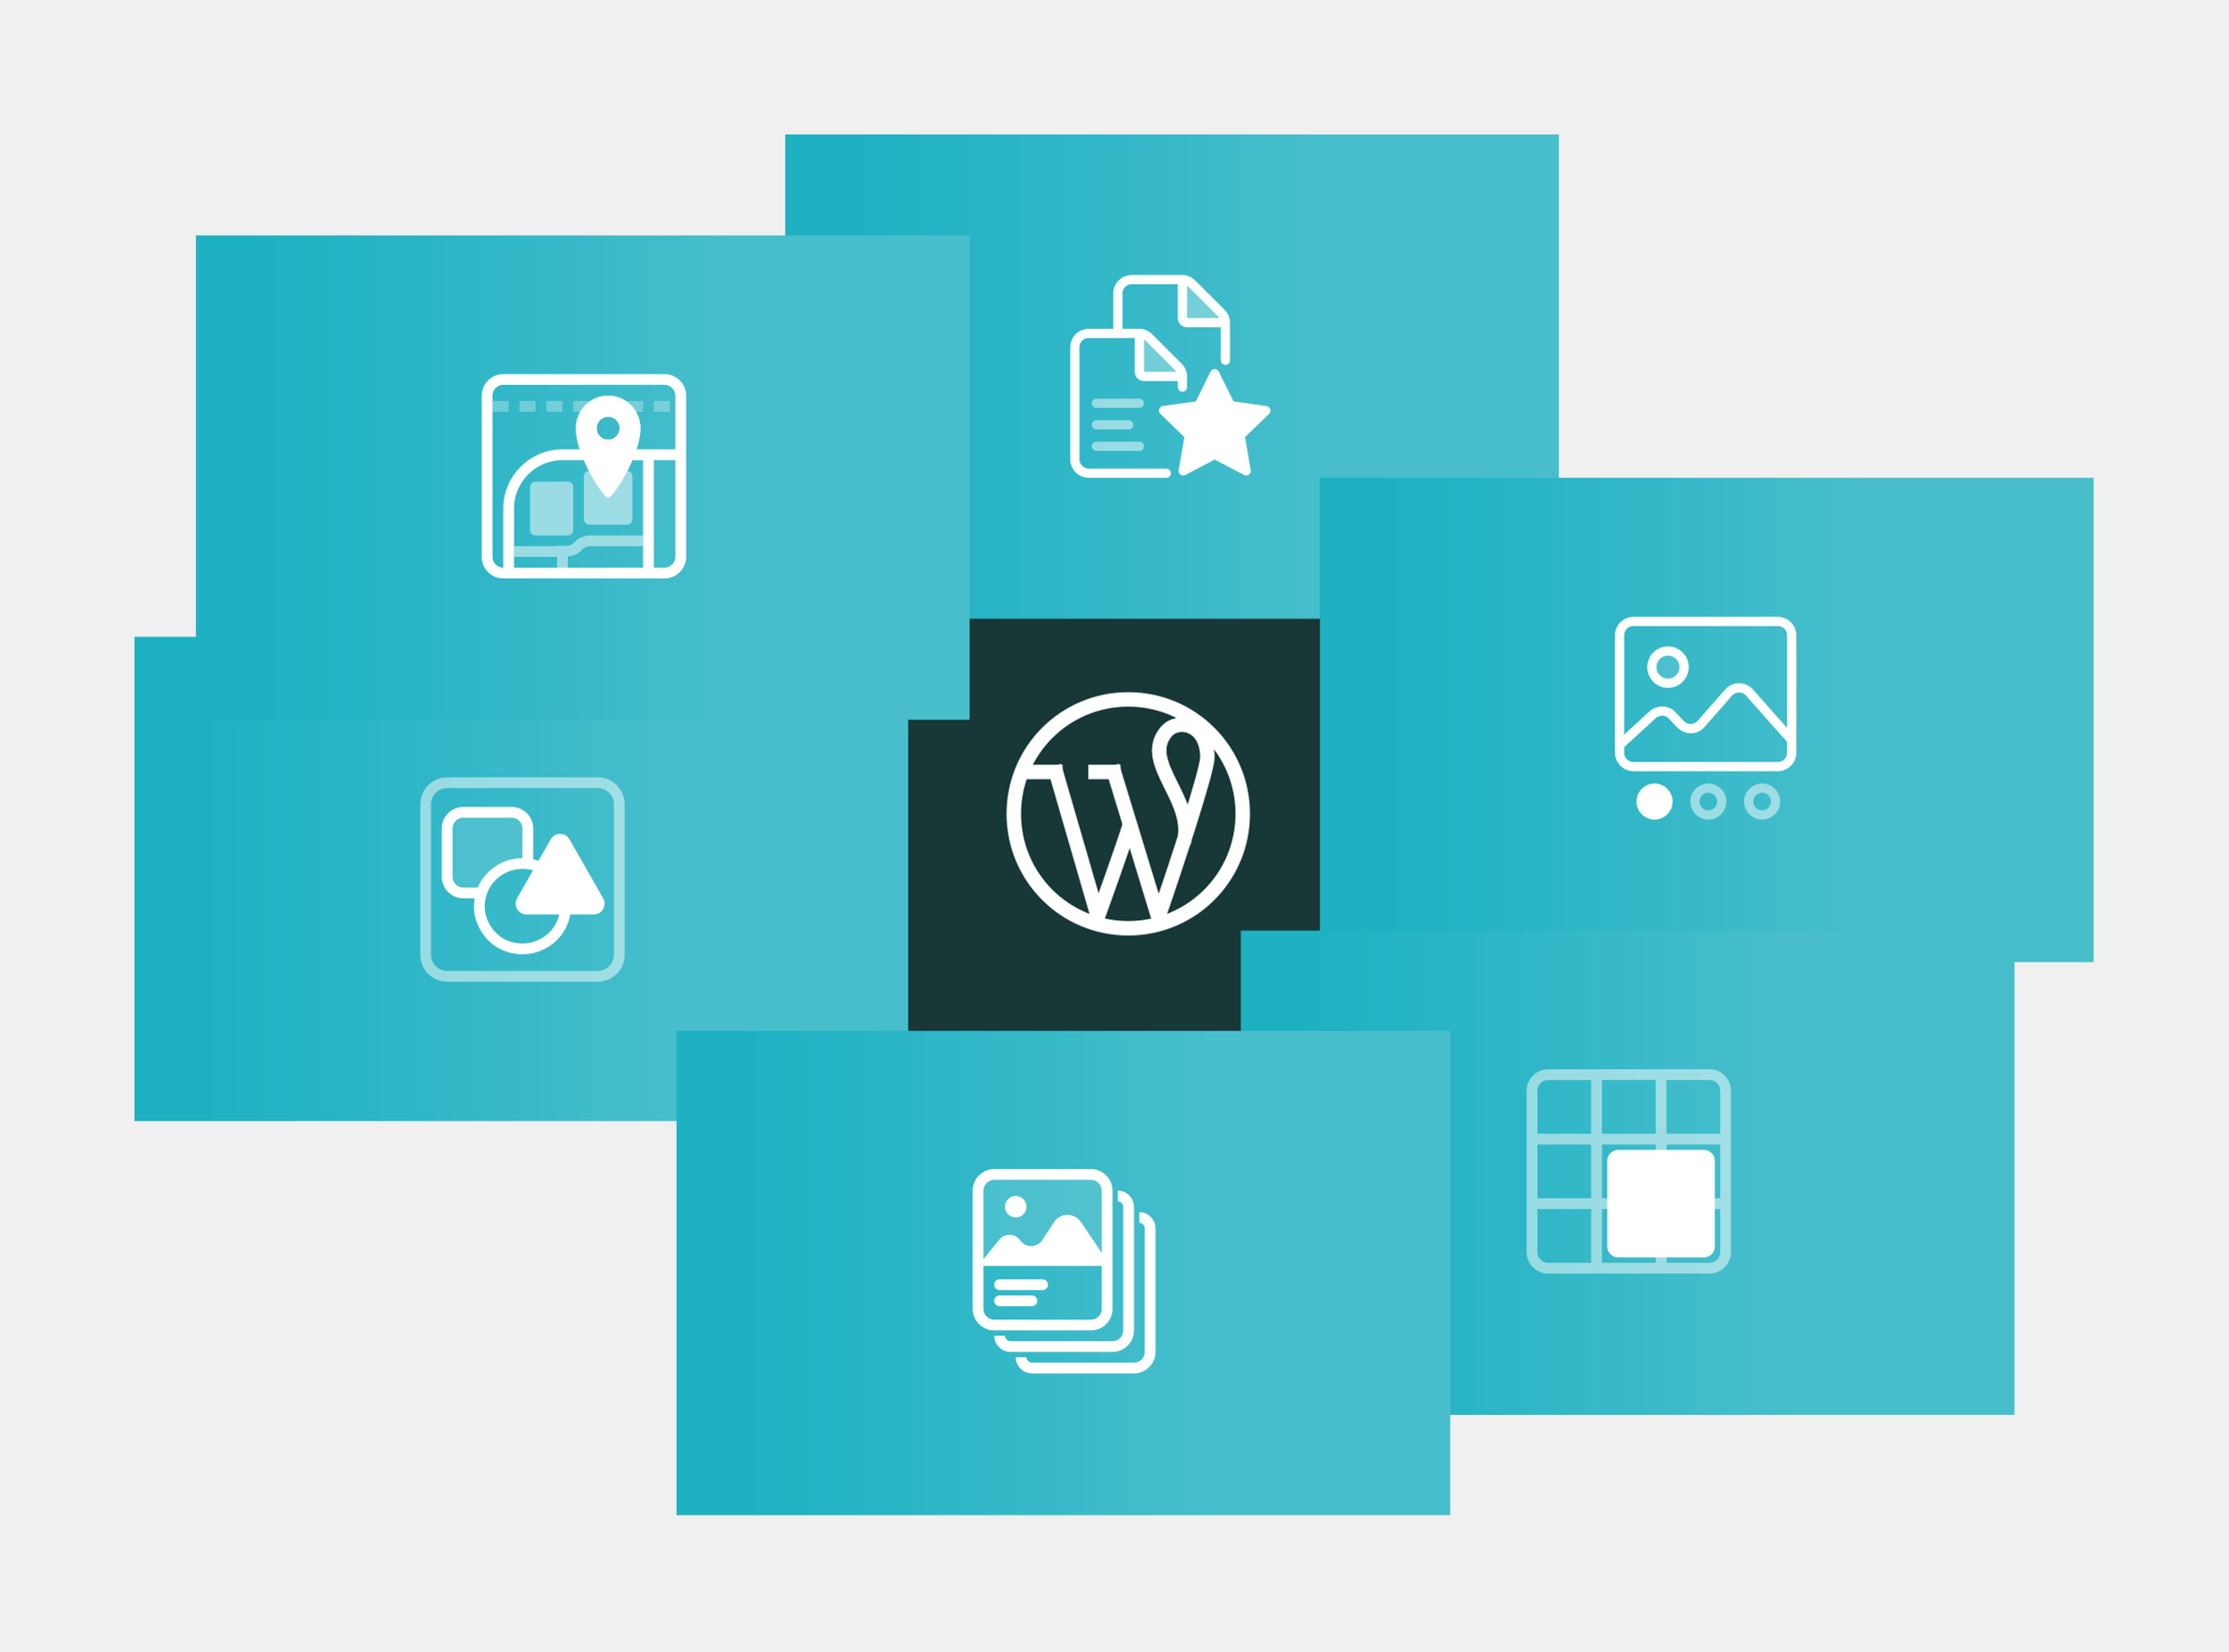
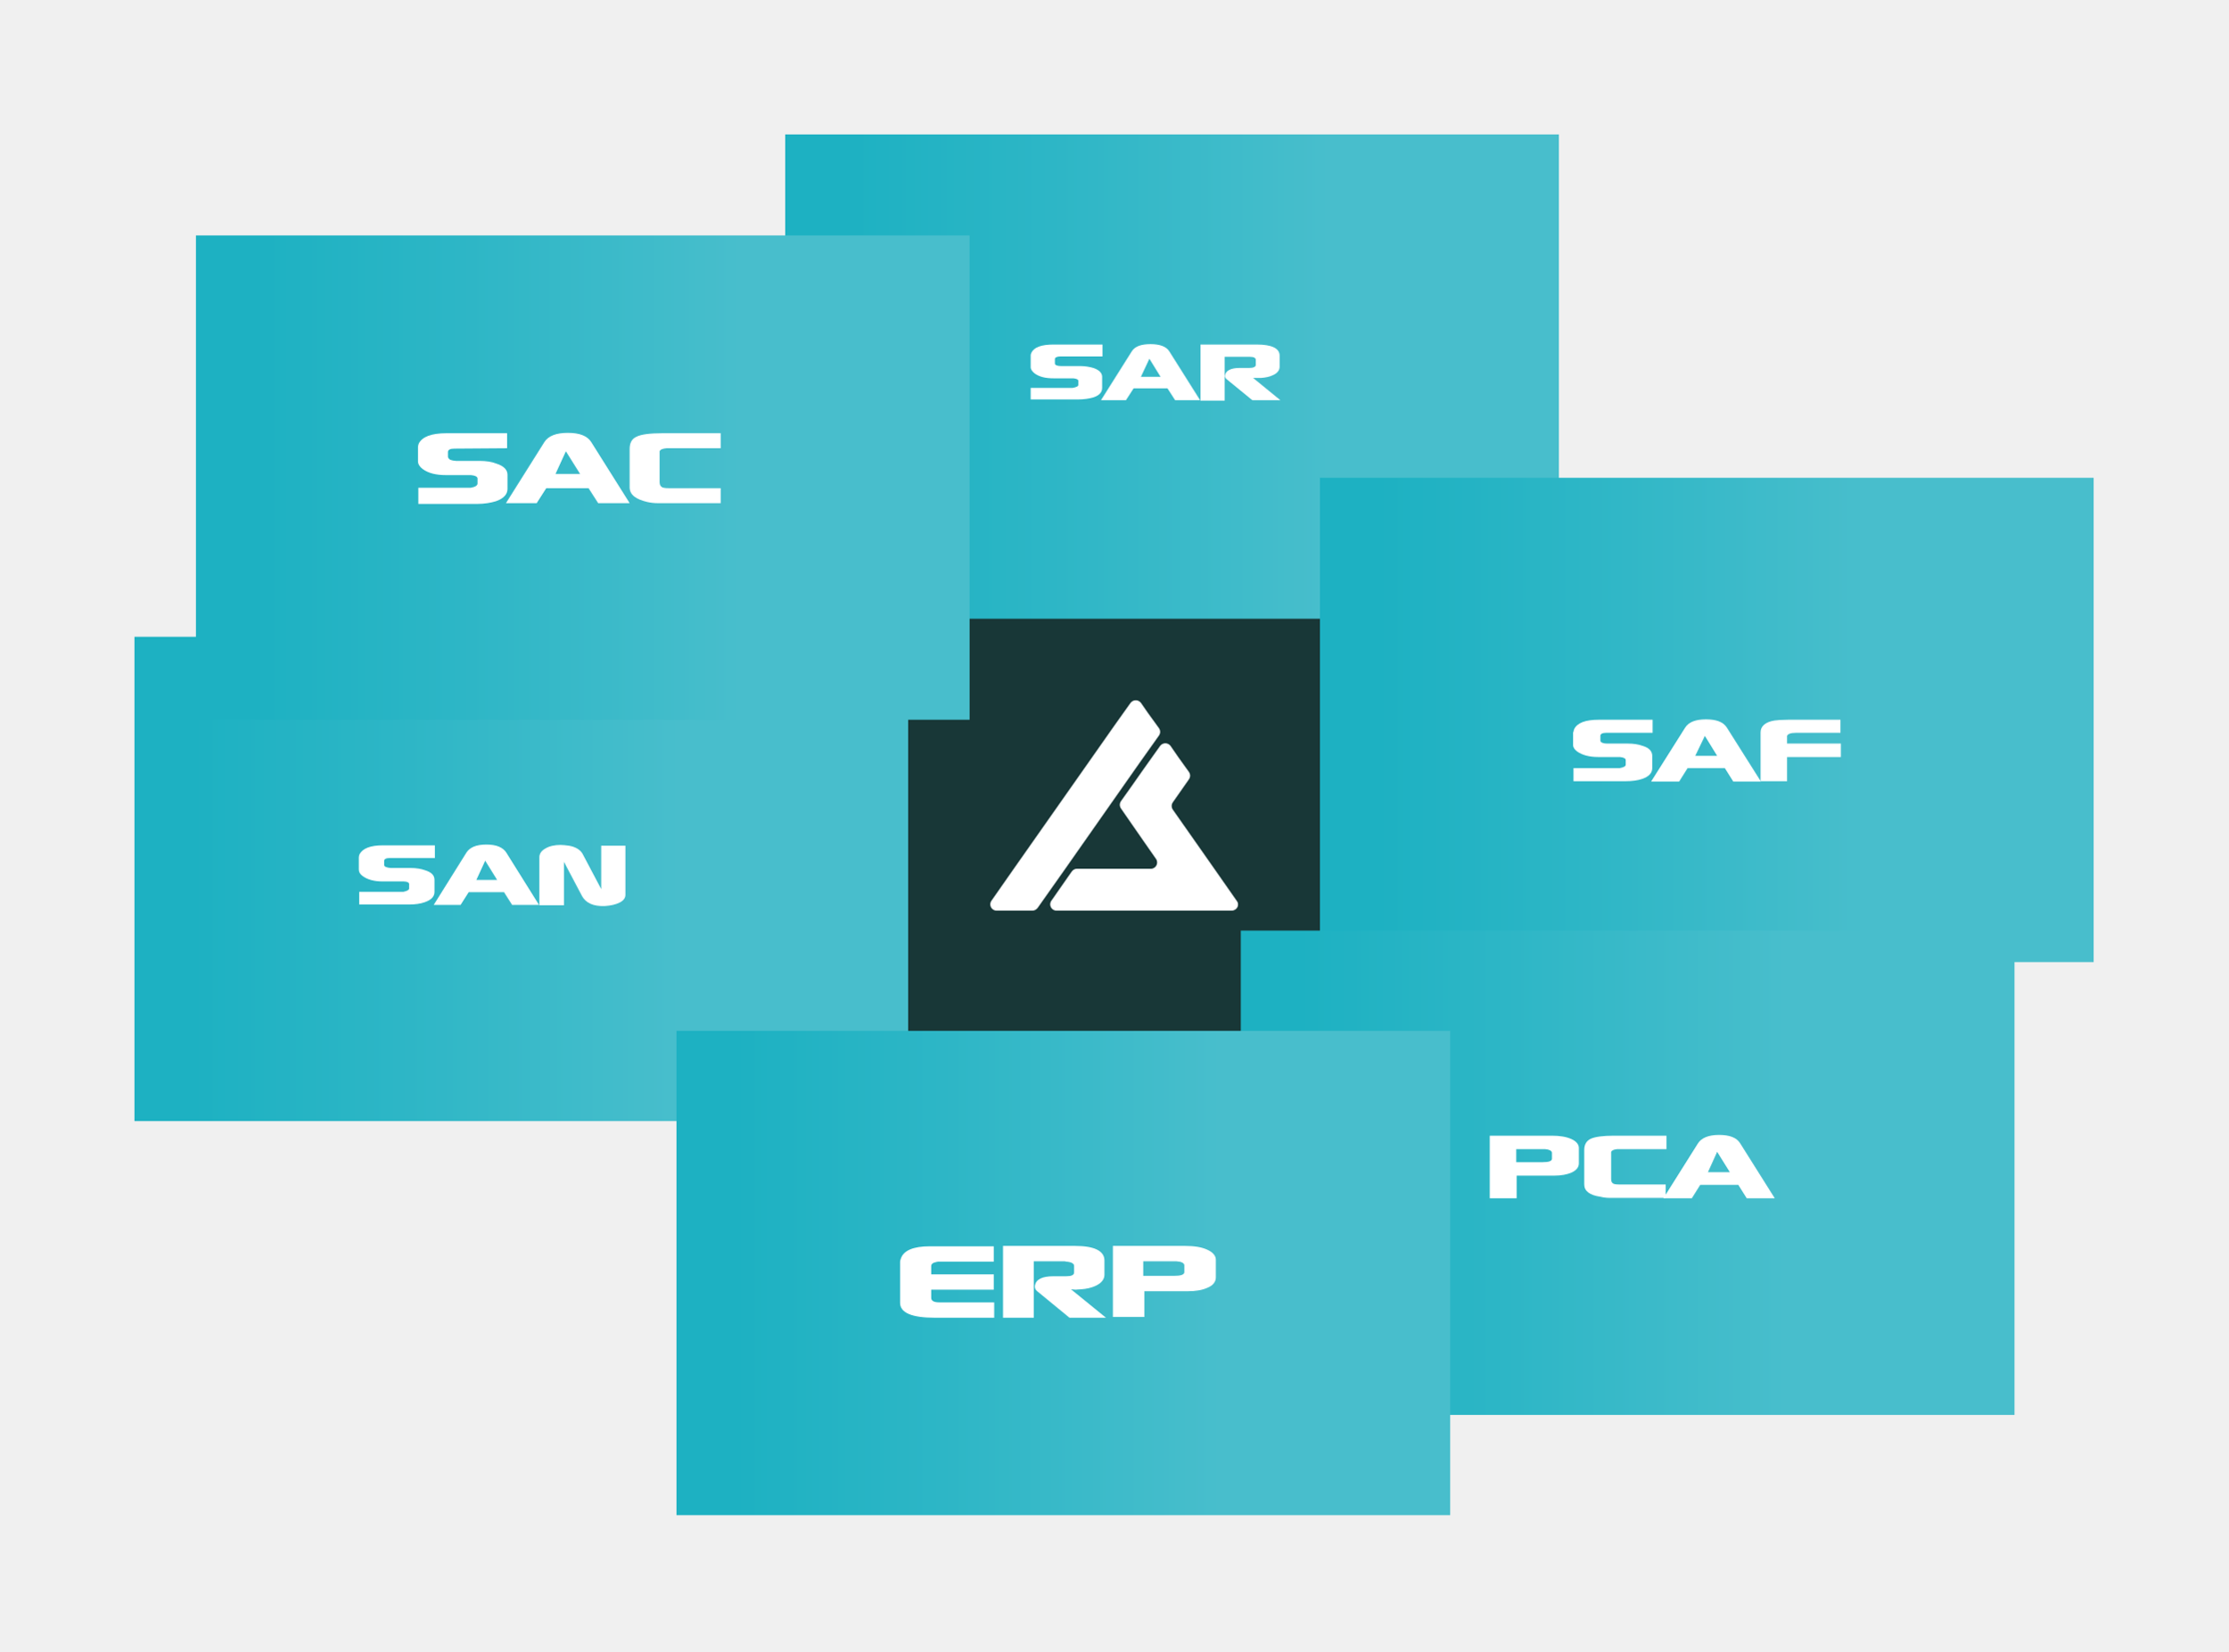
<svg xmlns="http://www.w3.org/2000/svg" xmlns:xlink="http://www.w3.org/1999/xlink" version="1.1" id="Capa_1" x="0px" y="0px" viewBox="0 0 580 430" style="enable-background:new 0 0 580 430;" xml:space="preserve">
  <style type="text/css">
- 	.st0{clip-path:url(#SVGID_00000071551361685707553070000003953924467496389508_);}
+ 	.st0{clip-path:url(#SVGID_00000053508317372894893590000008949349651818115214_);}
	.st1{fill:#183737;}
- 	.st2{fill:none;stroke:#FFFFFF;stroke-width:3.764;stroke-linecap:square;stroke-miterlimit:10;}
- 	.st3{fill:none;stroke:#FFFFFF;stroke-width:3.764;stroke-miterlimit:10;}
- 	.st4{fill:url(#SVGID_00000106831315220001623790000017320240231362632346_);}
- 	.st5{fill:#FFFFFF;fill-opacity:0.3;}
- 	.st6{fill:none;stroke:#FFFFFF;stroke-width:2.4;stroke-linecap:round;stroke-linejoin:round;}
- 	.st7{fill:none;stroke:#FFFFFF;stroke-width:2.4;stroke-linecap:round;stroke-opacity:0.5;}
- 	.st8{fill-rule:evenodd;clip-rule:evenodd;fill:#FFFFFF;stroke:#FFFFFF;stroke-width:2.4;stroke-linejoin:round;}
- 	.st9{fill:url(#SVGID_00000173160658222946853020000007225175756612990103_);}
- 	.st10{fill:none;stroke:#FFFFFF;stroke-width:2.4;}
- 	.st11{fill:#FFFFFF;fill-opacity:0.12;stroke:#FFFFFF;stroke-width:2.4;}
- 	.st12{fill:#FFFFFF;stroke:#FFFFFF;stroke-width:2.4;}
- 	.st13{fill:none;stroke:#FFFFFF;stroke-width:2.4;stroke-opacity:0.5;}
- 	.st14{fill:url(#SVGID_00000006693630799051668160000008644447604652719493_);}
- 	.st15{fill:none;stroke:#FFFFFF;stroke-width:2.8;stroke-opacity:0.5;}
- 	.st16{fill:#FFFFFF;fill-opacity:0.12;}
- 	.st17{fill:none;stroke:#FFFFFF;stroke-width:2.8;stroke-linecap:round;stroke-linejoin:round;}
- 	.st18{fill:#FFFFFF;stroke:#FFFFFF;stroke-width:2.8;stroke-linejoin:round;}
- 	.st19{fill:none;stroke:#FFFFFF;stroke-width:2.8;}
- 	.st20{fill:url(#SVGID_00000096034751360291992630000003692714681872688535_);}
- 	.st21{fill:#FFFFFF;}
- 	.st22{fill:url(#SVGID_00000047775948549263898840000017795809057804312479_);}
- 	.st23{fill:none;stroke:#FFFFFF;stroke-width:2.8;stroke-linecap:round;}
- 	.st24{fill:url(#SVGID_00000037653063590539087710000011084855310112355228_);}
- 	.st25{fill:none;stroke:#FFFFFF;stroke-width:2.8;stroke-opacity:0.3;}
- 	.st26{fill:#FFFFFF;fill-opacity:0.5;}
- 	.st27{fill:none;stroke:#FFFFFF;stroke-width:2.8;stroke-linecap:square;stroke-opacity:0.5;}
- 	.st28{fill-rule:evenodd;clip-rule:evenodd;fill:#FFFFFF;}
- 	.st29{fill-rule:evenodd;clip-rule:evenodd;fill:#FFFFFF;filter:url(#Adobe_OpacityMaskFilter);}
- 	.st30{mask:url(#path-56-inside-1_2305_5332_00000173840457858411831430000010534971068323518908_);fill:#FFFFFF;}
- 	.st31{fill:url(#_x33__00000021092984025052467100000017390645568263136163_);}
- 	.st32{fill:url(#SVGID_00000131355904613113752470000016866301451644864666_);}
+ 	.st2{fill:#FFFFFF;}
+ 	.st3{fill:url(#SVGID_00000150097504737671440940000013305405022427976619_);}
+ 	.st4{fill:url(#SVGID_00000161600388765075962370000013085182884145071257_);}
+ 	.st5{fill:url(#SVGID_00000004547912020758103170000007592329403118276524_);}
+ 	.st6{fill:url(#SVGID_00000039827351452500599160000000746655456147351209_);}
+ 	.st7{fill:url(#SVGID_00000018230783235437889740000015112363131446165686_);}
+ 	.st8{fill:url(#SVGID_00000084511735300544153400000009860011483557804929_);}
</style>
  <g>
-     <defs>
-       <rect id="SVGID_1_" width="580" height="429.5" />
-     </defs>
-     <clipPath id="SVGID_00000045589014194765952450000006127285048766835610_">
-       <use xlink:href="#SVGID_1_" style="overflow:visible;" />
-     </clipPath>
-     <g style="clip-path:url(#SVGID_00000045589014194765952450000006127285048766835610_);">
-       <rect x="231.7" y="148.9" class="st1" width="126.1" height="126.1" />
-       <path class="st2" d="M293.7,241.7c16.5,0,29.8-13.3,29.8-29.8c0-16.5-13.3-29.8-29.8-29.8c-16.5,0-29.8,13.3-29.8,29.8    C263.9,228.4,277.2,241.7,293.7,241.7z" />
-       <path class="st3" d="M301.7,238.3c4.3-12.4,12.6-37.6,12.6-41.1c0-8.9-7.8-10.3-10.8-6.6c-6.6,8.1,7.9,17.8,4.6,28.9" />
-       <path class="st3" d="M301.7,239.4l-12.2-40" />
-       <path class="st3" d="M285.5,239.5c1.4-3.9,6.4-17.8,8.8-25.3" />
-       <path class="st3" d="M283.3,201h8.4" />
-       <path class="st3" d="M285.5,237.7l-11.1-38.3" />
-       <path class="st3" d="M266.5,201h10.1" />
-       <g>
-         <linearGradient id="SVGID_00000071530589963604473330000007779237190837729725_" gradientUnits="userSpaceOnUse" x1="204.375" y1="98.044" x2="405.74" y2="98.044">
-           <stop offset="7.493364e-02" style="stop-color:#1DB1C2" />
-           <stop offset="0.343" style="stop-color:#2DB6C6" />
-           <stop offset="0.705" style="stop-color:#48BECC" />
-         </linearGradient>
-         <rect x="204.4" y="35" style="fill:url(#SVGID_00000071530589963604473330000007779237190837729725_);" width="201.4" height="126.1" />
-         <path class="st5" d="M299,87.8l7.8,7.8c0.6,0.6,1,1.5,1,2.4h-10c-0.7,0-1.2-0.5-1.2-1.2v-10C297.5,86.8,298.4,87.2,299,87.8z" />
-         <path class="st6" d="M296.6,86.8L296.6,86.8c0.9,0,1.8,0.4,2.4,1l7.8,7.8c0.6,0.6,1,1.5,1,2.4l0,0 M296.6,86.8h-13.2     c-2,0-3.6,1.6-3.6,3.6v29.2c0,2,1.6,3.6,3.6,3.6h20.2 M296.6,86.8v10c0,0.7,0.5,1.2,1.2,1.2h10 M307.8,98v2.8" />
-         <path class="st5" d="M310.2,73.8l7.8,7.8c0.6,0.6,1,1.5,1,2.4h-10c-0.7,0-1.2-0.5-1.2-1.2v-10C308.7,72.8,309.6,73.2,310.2,73.8z     " />
-         <path class="st6" d="M319,93.8V84 M307.8,72.8L307.8,72.8c0.9,0,1.8,0.4,2.4,1l7.8,7.8c0.6,0.6,1,1.5,1,2.4l0,0 M307.8,72.8     h-13.2c-2,0-3.6,1.6-3.6,3.6v10.4 M307.8,72.8v10c0,0.7,0.5,1.2,1.2,1.2h10" />
-         <path class="st7" d="M285.4,105h11.2" />
-         <path class="st7" d="M285.4,110.6h8.4" />
-         <path class="st7" d="M285.4,116.2h11.2" />
-         <path class="st8" d="M316.2,118.3l-8.2,4.3l1.6-9.2l-6.7-6.5l9.2-1.3l4.1-8.3l4.1,8.3l9.2,1.3l-6.7,6.5l1.6,9.2L316.2,118.3z" />
-       </g>
-       <g>
-         <linearGradient id="SVGID_00000076568734581209924650000000607510744635444871_" gradientUnits="userSpaceOnUse" x1="343.633" y1="187.435" x2="544.998" y2="187.435">
-           <stop offset="7.493364e-02" style="stop-color:#1DB1C2" />
-           <stop offset="0.343" style="stop-color:#2DB6C6" />
-           <stop offset="0.705" style="stop-color:#48BECC" />
-         </linearGradient>
-         <rect x="343.6" y="124.4" style="fill:url(#SVGID_00000076568734581209924650000000607510744635444871_);" width="201.4" height="126.1" />
-         <path class="st10" d="M421.6,196c0,2,1.6,3.6,3.6,3.6h37.6c2,0,3.6-1.6,3.6-3.6v-30.6c0-2-1.6-3.6-3.6-3.6h-37.6     c-2,0-3.6,1.6-3.6,3.6V196z" />
-         <path class="st10" d="M421.6,194l8.6-7.9c1.4-1.3,3.7-1.3,5,0.1l2.3,2.4c1.5,1.5,3.9,1.5,5.3-0.1l7.2-8.2c1.4-1.6,4-1.6,5.4,0     l11,12.4" />
-         <circle class="st11" cx="434.2" cy="173.7" r="4.2" />
-         <circle class="st12" cx="430.7" cy="208.7" r="3.5" />
-         <circle class="st13" cx="444.7" cy="208.7" r="3.5" />
-         <circle class="st13" cx="458.7" cy="208.7" r="3.5" />
-       </g>
-       <g>
-         <linearGradient id="SVGID_00000178886548153996707670000007252874982011747207_" gradientUnits="userSpaceOnUse" x1="35" y1="228.838" x2="236.365" y2="228.838">
-           <stop offset="7.493364e-02" style="stop-color:#1DB1C2" />
-           <stop offset="0.343" style="stop-color:#2DB6C6" />
-           <stop offset="0.705" style="stop-color:#48BECC" />
-         </linearGradient>
-         <rect x="35" y="165.8" style="fill:url(#SVGID_00000178886548153996707670000007252874982011747207_);" width="201.4" height="126.1" />
-         <path class="st15" d="M116.4,203.8h39.2c3.1,0,5.6,2.5,5.6,5.6v39.2c0,3.1-2.5,5.6-5.6,5.6h-39.2c-3.1,0-5.6-2.5-5.6-5.6v-39.2     C110.8,206.3,113.3,203.8,116.4,203.8z" />
-         <path class="st16" d="M117.8,212.2h19.6v11.2l-7,2.8l-4.2,5.6h-8.4V212.2z" />
-         <path class="st17" d="M137.4,224.8v-9.1c0-2.3-1.9-4.2-4.2-4.2h-12.6c-2.3,0-4.2,1.9-4.2,4.2v12.6c0,2.3,1.9,4.2,4.2,4.2h4.5" />
-         <path class="st18" d="M144.6,219.2l-8.8,15.4c-0.5,0.9,0.1,2.1,1.2,2.1h17.6c1.1,0,1.7-1.2,1.2-2.1l-8.8-15.4     C146.5,218.3,145.1,218.3,144.6,219.2z" />
-         <path class="st19" d="M140.6,225.8c-2.2-1-4.7-1.2-7-0.7c-2.4,0.5-4.5,1.8-6.1,3.6c-1.6,1.8-2.5,4.1-2.7,6.5     c-0.2,2.4,0.5,4.8,1.8,6.8c1.3,2,3.2,3.6,5.5,4.4c2.3,0.8,4.7,0.9,7.1,0.2c2.3-0.7,4.4-2.1,5.8-4c1.3-1.7,2.1-3.8,2.2-6" />
-       </g>
-       <g>
-         <linearGradient id="SVGID_00000121269198465829098100000003958615960996959398_" gradientUnits="userSpaceOnUse" x1="323.047" y1="305.351" x2="524.412" y2="305.351">
-           <stop offset="7.493364e-02" style="stop-color:#1DB1C2" />
-           <stop offset="0.343" style="stop-color:#2DB6C6" />
-           <stop offset="0.705" style="stop-color:#48BECC" />
-         </linearGradient>
-         <rect x="323" y="242.3" style="fill:url(#SVGID_00000121269198465829098100000003958615960996959398_);" width="201.4" height="126.1" />
-         <path class="st15" d="M449.2,313.4h-16.8 M432.4,313.4h-16.8 M432.4,313.4v16.8 M432.4,313.4v-16.8 M415.6,313.4h-16.8      M415.6,313.4v16.8 M415.6,313.4v-16.8 M415.6,296.6v-16.8 M415.6,296.6h16.8 M415.6,296.6h-16.8 M432.4,296.6v-16.8      M432.4,296.6h16.8 M403,330.2h42c2.3,0,4.2-1.9,4.2-4.2v-42c0-2.3-1.9-4.2-4.2-4.2h-42c-2.3,0-4.2,1.9-4.2,4.2v42     C398.8,328.3,400.7,330.2,403,330.2z" />
-         <path class="st21" d="M421.2,299.4h22.4c1.5,0,2.8,1.3,2.8,2.8v22.4c0,1.5-1.3,2.8-2.8,2.8h-22.4c-1.5,0-2.8-1.3-2.8-2.8v-22.4     C418.4,300.7,419.7,299.4,421.2,299.4z" />
-       </g>
-       <g>
-         <linearGradient id="SVGID_00000104694480996080631610000016283563843267312550_" gradientUnits="userSpaceOnUse" x1="176.141" y1="331.401" x2="377.506" y2="331.401">
-           <stop offset="7.493364e-02" style="stop-color:#1DB1C2" />
-           <stop offset="0.343" style="stop-color:#2DB6C6" />
-           <stop offset="0.705" style="stop-color:#48BECC" />
-         </linearGradient>
-         <rect x="176.1" y="268.4" style="fill:url(#SVGID_00000104694480996080631610000016283563843267312550_);" width="201.4" height="126.1" />
-         <path class="st16" d="M256,307.2h30.8v22.4H256V307.2z" />
-         <path class="st21" d="M260.1,322.8l-5.5,6.8h33.6v0c0-0.8-0.2-1.6-0.7-2.3l-6.1-9.1c-1.7-2.5-5.4-2.5-7,0l-3.1,4.7     c-1.3,2-4.3,2.1-5.7,0.1C264.3,321.1,261.6,321,260.1,322.8z" />
-         <path class="st19" d="M258.8,305.8H284c2.3,0,4.2,1.9,4.2,4.2v30.8c0,2.3-1.9,4.2-4.2,4.2h-25.2c-2.3,0-4.2-1.9-4.2-4.2V310     C254.6,307.7,256.5,305.8,258.8,305.8z" />
-         <path class="st19" d="M291,311.4L291,311.4c1.5,0,2.8,1.3,2.8,2.8v32.2c0,2.3-1.9,4.2-4.2,4.2H263c-1.5,0-2.8-1.3-2.8-2.8l0,0" />
-         <path class="st19" d="M296.6,317L296.6,317c1.5,0,2.8,1.3,2.8,2.8V352c0,2.3-1.9,4.2-4.2,4.2h-26.6c-1.5,0-2.8-1.3-2.8-2.8l0,0" />
-         <circle class="st21" cx="264.4" cy="314.2" r="2.8" />
-         <path class="st23" d="M260.2,334.5h11.2" />
-         <path class="st23" d="M260.2,338.7h8.4" />
-       </g>
-       <g>
-         <linearGradient id="SVGID_00000000189184361253293670000010472024541982443709_" gradientUnits="userSpaceOnUse" x1="51" y1="124.392" x2="252.365" y2="124.392">
-           <stop offset="7.493364e-02" style="stop-color:#1DB1C2" />
-           <stop offset="0.343" style="stop-color:#2DB6C6" />
-           <stop offset="0.705" style="stop-color:#48BECC" />
-         </linearGradient>
-         <rect x="51" y="61.3" style="fill:url(#SVGID_00000000189184361253293670000010472024541982443709_);" width="201.4" height="126.1" />
-         <path class="st19" d="M131,98.8h42c2.3,0,4.2,1.9,4.2,4.2v42c0,2.3-1.9,4.2-4.2,4.2h-42c-2.3,0-4.2-1.9-4.2-4.2v-42     C126.8,100.7,128.7,98.8,131,98.8z" />
-         <path class="st25" d="M128.2,105.8h4.2" />
-         <path class="st25" d="M135.2,105.8h4.2" />
-         <path class="st25" d="M142.2,105.8h4.2" />
-         <path class="st25" d="M149.2,105.8h4.2" />
-         <path class="st25" d="M156.2,105.8h4.2" />
-         <path class="st25" d="M163.2,105.8h4.2" />
-         <path class="st25" d="M170.2,105.8h4.2" />
-         <path class="st26" d="M153.4,122.6h9.8c0.8,0,1.4,0.6,1.4,1.4v11.2c0,0.8-0.6,1.4-1.4,1.4h-9.8c-0.8,0-1.4-0.6-1.4-1.4V124     C152,123.2,152.6,122.6,153.4,122.6z" />
-         <path class="st26" d="M139.4,125.4h8.4c0.8,0,1.4,0.6,1.4,1.4V138c0,0.8-0.6,1.4-1.4,1.4h-8.4c-0.8,0-1.4-0.6-1.4-1.4v-11.2     C138,126,138.6,125.4,139.4,125.4z" />
-         <path class="st27" d="M166,140.8h-12.3c-1.1,0-2.2,0.4-3,1.2l-0.3,0.3c-0.8,0.8-1.9,1.2-3,1.2h-1.1 M135.2,143.6h11.2      M146.4,143.6v2.8" />
-         <path class="st19" d="M132.4,149.2v-16.8c0-7.7,6.3-14,14-14h22.4 M177.2,118.4h-8.4 M168.8,118.4v30.8" />
-         <path class="st28" d="M158.3,129.6c1.2,0,8.4-10.9,8.4-18.1c0-4.7-3.8-8.5-8.4-8.5c-4.6,0-8.4,3.8-8.4,8.5     C149.9,118.7,157.1,129.6,158.3,129.6z M158.3,114.5c1.7,0,3-1.4,3-3c0-1.7-1.3-3-3-3c-1.7,0-3,1.4-3,3     C155.3,113.1,156.6,114.5,158.3,114.5z" />
-         <defs>
-           <filter id="Adobe_OpacityMaskFilter" filterUnits="userSpaceOnUse" x="147.1" y="100.2" width="22.4" height="32.2">
-             <feColorMatrix type="matrix" values="1 0 0 0 0  0 1 0 0 0  0 0 1 0 0  0 0 0 1 0" />
-           </filter>
-         </defs>
-         <mask maskUnits="userSpaceOnUse" x="147.1" y="100.2" width="22.4" height="32.2" id="path-56-inside-1_2305_5332_00000173840457858411831430000010534971068323518908_">
-           <path class="st29" d="M158.3,129.6c1.2,0,8.4-10.9,8.4-18.1c0-4.7-3.8-8.5-8.4-8.5c-4.6,0-8.4,3.8-8.4,8.5      C149.9,118.7,157.1,129.6,158.3,129.6z M158.3,114.5c1.7,0,3-1.4,3-3c0-1.7-1.3-3-3-3c-1.7,0-3,1.4-3,3      C155.3,113.1,156.6,114.5,158.3,114.5z" />
-         </mask>
-         <path class="st30" d="M163.9,111.5c0,2.9-1.5,6.9-3.4,10.5c-0.9,1.7-1.9,3.2-2.6,4.2c-0.4,0.5-0.7,0.8-0.8,1     c-0.1,0.1-0.1,0.1,0,0c0,0,0.2-0.1,0.3-0.2c0.2-0.1,0.5-0.2,1-0.2v5.6c1,0,1.7-0.5,1.9-0.6c0.3-0.2,0.6-0.5,0.8-0.7     c0.4-0.4,0.9-1,1.4-1.6c0.9-1.3,2-3,3.1-4.9c2-3.7,4.1-8.8,4.1-13.1H163.9z M158.3,105.8c3.1,0,5.6,2.5,5.6,5.7h5.6     c0-6.2-5-11.3-11.2-11.3V105.8z M152.7,111.5c0-3.1,2.5-5.7,5.6-5.7v-5.6c-6.2,0-11.2,5.1-11.2,11.3H152.7z M158.3,126.8     c0.5,0,0.8,0.1,1,0.2c0.2,0.1,0.3,0.1,0.3,0.2c0.1,0.1,0.1,0.1,0,0c-0.2-0.2-0.5-0.5-0.8-1c-0.8-1-1.7-2.5-2.6-4.2     c-1.9-3.5-3.4-7.6-3.4-10.5h-5.6c0,4.4,2.1,9.4,4.1,13.1c1,1.9,2.1,3.6,3.1,4.9c0.5,0.6,0.9,1.2,1.4,1.6c0.2,0.2,0.5,0.5,0.8,0.7     c0.2,0.1,0.9,0.6,1.9,0.6V126.8z M158.5,111.5c0,0.1-0.1,0.2-0.2,0.2v5.6c3.2,0,5.8-2.6,5.8-5.8H158.5z M158.3,111.2     c0.1,0,0.2,0.1,0.2,0.2h5.6c0-3.2-2.6-5.8-5.8-5.8V111.2z M158.1,111.5c0-0.1,0.1-0.2,0.2-0.2v-5.6c-3.2,0-5.8,2.6-5.8,5.8H158.1     z M158.3,111.7c-0.1,0-0.2-0.1-0.2-0.2h-5.6c0,3.2,2.6,5.8,5.8,5.8V111.7z" />
+     <g>
+       <defs>
+         <rect id="SVGID_1_" width="580" height="429.5" />
+       </defs>
+       <clipPath id="SVGID_00000075844312113621514710000015987134824258447549_">
+         <use xlink:href="#SVGID_1_" style="overflow:visible;" />
+       </clipPath>
+       <g style="clip-path:url(#SVGID_00000075844312113621514710000015987134824258447549_);">
+         <rect x="231.7" y="148.9" class="st1" width="126.1" height="126.1" />
+         <g id="logo">
+           <path id="_x33__00000150092321917854305700000013270849152254938510_" class="st2" d="M301.7,189.6c0.4,0.6,0.4,1.3,0,1.9      l-4.9,6.9l-3.3,4.7l-3.3,4.7l-12.9,18.4l-7.2,10.2c-0.3,0.4-0.8,0.7-1.3,0.7h-9.4c-1.3,0-2.1-1.5-1.3-2.6l5.8-8.3l19.6-27.9      l3.3-4.7l3.3-4.7l4.2-5.9c0.7-0.9,2-0.9,2.7,0l1.8,2.6L301.7,189.6z" />
+           <path class="st2" d="M320.6,237.1h-45.6c-1.3,0-2.1-1.5-1.3-2.6l5.3-7.6c0.3-0.4,0.8-0.7,1.3-0.7h19.3c1.3,0,2.1-1.5,1.3-2.6      l-3-4.3l-3.4-4.9l0,0l-2.7-3.9c-0.4-0.6-0.4-1.3,0-1.9l2.7-3.8l3.3-4.7l4.2-5.9c0.7-0.9,2-0.9,2.7,0l2,2.9l2.8,3.9      c0.4,0.6,0.4,1.3,0,1.9l-4.2,6c-0.4,0.6-0.4,1.3,0,1.9l10.8,15.4l5.8,8.3C322.8,235.6,322,237.1,320.6,237.1z" />
+         </g>
+         <g>
+           <linearGradient id="SVGID_00000119808506942508703970000001802677657218577049_" gradientUnits="userSpaceOnUse" x1="204.4" y1="333.95" x2="405.8" y2="333.95" gradientTransform="matrix(1 0 0 -1 0 432)">
+             <stop offset="7.493364e-02" style="stop-color:#1DB1C2" />
+             <stop offset="0.343" style="stop-color:#2DB6C6" />
+             <stop offset="0.705" style="stop-color:#48BECC" />
+           </linearGradient>
+           <rect x="204.4" y="35" style="fill:url(#SVGID_00000119808506942508703970000001802677657218577049_);" width="201.4" height="126.1" />
+           <g id="SAR">
+             <g>
+               <path class="st2" d="M268.3,92.5c0-0.2,0.1-0.5,0.2-0.7c0.7-1.4,2.6-2.1,5.8-2.1h12.7v3.1l-11,0c-0.9,0-1.4,0.3-1.4,0.7v1        c0,0.1,0,0.2,0,0.2c0.1,0.4,0.7,0.6,1.6,0.6c0.1,0,0.2,0,0.4,0h4.5c1.3,0,2.5,0.2,3.5,0.5c1.5,0.5,2.3,1.3,2.3,2.3v2.9        c0,1.2-0.8,2-2.4,2.5c-1.1,0.3-2.4,0.5-3.9,0.5h-12.3V101h10.9c1-0.2,1.5-0.4,1.5-0.8v-1c0-0.4-0.4-0.6-1.3-0.7h-5.2        c-2.1,0-3.7-0.4-4.9-1.3c-0.6-0.5-1-1-1-1.6V92.5z" />
+               <path class="st2" d="M286.6,104.2l8-12.7c0.8-1.3,2.4-1.9,4.9-1.9c2.4,0,4.1,0.6,4.9,1.9l8,12.7h-6.5l-2-3.1h-8.8l-2,3.1        H286.6z M297,98.1h5.1l-2.9-4.7L297,98.1z" />
+               <path class="st2" d="M312.5,89.7h14.6c4,0,6,1,6,2.9v2.9c0,0.9-0.6,1.7-1.8,2.2c-0.8,0.4-1.8,0.6-3,0.7c-0.5,0-0.8,0-1.1,0        l-1,0l7.1,5.8H326l-6.6-5.4c-0.4-0.3-0.6-0.7-0.5-1.1c0.2-1.2,1.5-1.9,3.8-1.9h2.5c1.1,0,1.7-0.3,1.7-0.8v-1.3        c0-0.5-0.5-0.8-1.5-0.8c-0.1,0-0.2,0-0.4,0h-6.2v11.4h-6.3V89.7z" />
+             </g>
+           </g>
+         </g>
+         <g>
+           <linearGradient id="SVGID_00000071523053563234000470000001608057651007257764_" gradientUnits="userSpaceOnUse" x1="343.6" y1="244.55" x2="545" y2="244.55" gradientTransform="matrix(1 0 0 -1 0 432)">
+             <stop offset="7.493364e-02" style="stop-color:#1DB1C2" />
+             <stop offset="0.343" style="stop-color:#2DB6C6" />
+             <stop offset="0.705" style="stop-color:#48BECC" />
+           </linearGradient>
+           <rect x="343.6" y="124.4" style="fill:url(#SVGID_00000071523053563234000470000001608057651007257764_);" width="201.4" height="126.1" />
+           <g id="SAF">
+             <g>
+               <path class="st2" d="M409.6,190.6c0-0.3,0.1-0.5,0.2-0.8c0.8-1.6,2.9-2.4,6.4-2.4h14v3.4l-12.1,0c-1,0-1.5,0.3-1.5,0.8v1.1        c0,0.1,0,0.2,0,0.2c0.1,0.4,0.7,0.7,1.7,0.7c0.1,0,0.2,0,0.4,0h5c1.5,0,2.8,0.2,3.9,0.6c1.7,0.5,2.5,1.4,2.5,2.6v3.2        c0,1.3-0.9,2.2-2.6,2.8c-1.2,0.4-2.6,0.6-4.3,0.6h-13.6V200h12c1.1-0.2,1.6-0.5,1.6-0.9v-1.2c0-0.4-0.5-0.7-1.5-0.8H416        c-2.3,0-4.1-0.5-5.4-1.4c-0.7-0.5-1.1-1.1-1.1-1.7V190.6z" />
+               <path class="st2" d="M429.8,203.5l8.9-14.1c0.9-1.4,2.7-2.1,5.4-2.1c2.7,0,4.5,0.7,5.4,2.1l8.9,14.1h-7.2L449,200h-9.7        l-2.2,3.5H429.8z M441.3,196.8h5.7l-3.2-5.2L441.3,196.8z" />
+               <path class="st2" d="M458.3,190.7c0-1.6,1.2-2.7,3.6-3.1c0.7-0.1,2-0.2,3.6-0.2h13.6v3.4h-11.6c-1.4,0-2.1,0.3-2.3,0.8        c0,0,0,0.1,0,0.2v1.8h14v3.5h-14v6.3h-6.9V190.7z" />
+             </g>
+           </g>
+         </g>
+         <g>
+           <linearGradient id="SVGID_00000038380308020164426030000011040188695821778364_" gradientUnits="userSpaceOnUse" x1="35" y1="203.15" x2="236.4" y2="203.15" gradientTransform="matrix(1 0 0 -1 0 432)">
+             <stop offset="7.493364e-02" style="stop-color:#1DB1C2" />
+             <stop offset="0.343" style="stop-color:#2DB6C6" />
+             <stop offset="0.705" style="stop-color:#48BECC" />
+           </linearGradient>
+           <rect x="35" y="165.8" style="fill:url(#SVGID_00000038380308020164426030000011040188695821778364_);" width="201.4" height="126.1" />
+           <g id="SAN">
+             <g>
+               <path class="st2" d="M93.4,223.2c0-0.3,0.1-0.5,0.2-0.8c0.8-1.5,2.8-2.3,6.1-2.3h13.5v3.3l-11.7,0c-1,0-1.5,0.3-1.5,0.7v1        c0,0.1,0,0.2,0,0.2c0.1,0.4,0.7,0.6,1.7,0.7c0.1,0,0.2,0,0.4,0h4.8c1.4,0,2.7,0.2,3.8,0.6c1.6,0.5,2.4,1.3,2.4,2.5v3.1        c0,1.2-0.8,2.1-2.5,2.7c-1.1,0.4-2.5,0.6-4.1,0.6H93.5v-3.3H105c1-0.2,1.5-0.5,1.5-0.9v-1.1c0-0.4-0.5-0.7-1.4-0.7h-5.5        c-2.2,0-4-0.5-5.2-1.4c-0.7-0.5-1-1.1-1-1.7V223.2z" />
+               <path class="st2" d="M112.9,235.6l8.5-13.6c0.9-1.4,2.6-2.1,5.2-2.1c2.6,0,4.3,0.7,5.2,2.1l8.5,13.6h-7l-2.1-3.3H122l-2.1,3.3        H112.9z M124,229.1h5.4l-3.1-5L124,229.1z" />
+               <path class="st2" d="M140.4,235.6v-12.4c0-0.9,0.5-1.7,1.6-2.3c1-0.6,2.4-0.9,3.9-0.9c0.7,0,1.4,0.1,2.2,0.2        c1.8,0.3,3.1,1.1,3.7,2.4l4.7,8.9v-11.3h6.3v12.8c0,0.8-0.5,1.5-1.5,2c-1,0.5-2.3,0.8-3.9,0.9c-3,0.1-4.9-0.8-5.9-2.6        l-4.7-8.9v11.3H140.4z" />
+             </g>
+           </g>
+         </g>
+         <g>
+           <linearGradient id="SVGID_00000011007322095719328380000000250840362317049742_" gradientUnits="userSpaceOnUse" x1="323" y1="126.65" x2="524.4" y2="126.65" gradientTransform="matrix(1 0 0 -1 0 432)">
+             <stop offset="7.493364e-02" style="stop-color:#1DB1C2" />
+             <stop offset="0.343" style="stop-color:#2DB6C6" />
+             <stop offset="0.705" style="stop-color:#48BECC" />
+           </linearGradient>
+           <rect x="323" y="242.3" style="fill:url(#SVGID_00000011007322095719328380000000250840362317049742_);" width="201.4" height="126.1" />
+           <g id="PAC">
+             <g>
+               <path class="st2" d="M387.8,312v-16.3H404c2.1,0,3.8,0.3,5.1,0.9c1.3,0.6,1.9,1.4,1.9,2.3v4c0,1-0.6,1.8-1.9,2.4        c-1.1,0.5-2.7,0.8-4.5,0.8h-9.8v5.9H387.8z M394.8,302.6h6.8c1.6,0,2.4-0.3,2.4-0.9v-1.6c-0.1-0.5-0.7-0.8-1.8-0.9h-7.5V302.6        z" />
+               <path class="st2" d="M412.4,308.4v-9c0-1.4,0.6-2.4,1.7-2.9c1.1-0.5,3.1-0.8,6-0.8h13.7v3.5H421c-0.9,0.1-1.4,0.3-1.6,0.7v7.1        c0,0.6,0.2,1,0.6,1.2c0.2,0.1,0.7,0.2,1.4,0.2h0.6h11.6v3.5H419c-0.8,0-1.6-0.1-2.4-0.3C413.8,311.2,412.4,310.1,412.4,308.4z        " />
+               <path class="st2" d="M433,312l9-14.3c0.9-1.4,2.7-2.2,5.5-2.2c2.7,0,4.6,0.7,5.5,2.2l9,14.3h-7.3l-2.2-3.5h-9.9l-2.2,3.5H433z         M444.6,305.2h5.7l-3.3-5.3L444.6,305.2z" />
+             </g>
+           </g>
+         </g>
+         <g>
+           <linearGradient id="SVGID_00000131333851980330651770000016058083293727093161_" gradientUnits="userSpaceOnUse" x1="176.1" y1="100.55" x2="377.5" y2="100.55" gradientTransform="matrix(1 0 0 -1 0 432)">
+             <stop offset="7.493364e-02" style="stop-color:#1DB1C2" />
+             <stop offset="0.343" style="stop-color:#2DB6C6" />
+             <stop offset="0.705" style="stop-color:#48BECC" />
+           </linearGradient>
+           <rect x="176.1" y="268.4" style="fill:url(#SVGID_00000131333851980330651770000016058083293727093161_);" width="201.4" height="126.1" />
+           <g id="ERP">
+             <g>
+               <path class="st2" d="M234.3,339.2v-10.7c0-0.2,0.1-0.5,0.2-0.8c0.7-2.1,3.2-3.2,7.6-3.2h16.6v4h-14.5c-0.1,0-0.3,0.1-0.5,0.1        c-0.9,0.2-1.3,0.5-1.3,1.1v2.1h16.3v4h-16.3v2.1c0,0.8,0.7,1.2,2.1,1.2h14.3v4h-15.4C237.3,343.1,234.3,341.8,234.3,339.2z" />
+               <path class="st2" d="M261,324.4h18.8c5.1,0,7.7,1.3,7.7,3.8v3.7c0,1.2-0.8,2.2-2.3,2.9c-1.1,0.5-2.3,0.8-3.8,0.9        c-0.6,0-1.1,0.1-1.4,0.1l-1.2-0.1l9.1,7.4h-9.5l-8.4-6.9c-0.5-0.4-0.7-0.9-0.6-1.5c0.3-1.6,1.9-2.4,4.8-2.4h3.3        c1.4,0,2.1-0.3,2.1-1v-1.7c0-0.6-0.7-1-2-1.1c-0.1,0-0.3-0.1-0.5-0.1h-8v14.7h-8V324.4z" />
+               <path class="st2" d="M289.7,343.1v-18.7h18.7c2.5,0,4.4,0.3,5.9,1c1.5,0.7,2.2,1.6,2.2,2.6v4.6c0,1.1-0.7,2.1-2.2,2.7        c-1.3,0.6-3,0.9-5.2,0.9h-11.2v6.7H289.7z M297.7,332.2h7.8c1.9,0,2.8-0.3,2.8-1v-1.8c-0.1-0.6-0.8-0.9-2.1-1h-8.6V332.2z" />
+             </g>
+           </g>
+         </g>
+         <g>
+           <linearGradient id="SVGID_00000090262096158287736010000013451052135758068110_" gradientUnits="userSpaceOnUse" x1="51" y1="307.65" x2="252.4" y2="307.65" gradientTransform="matrix(1 0 0 -1 0 432)">
+             <stop offset="7.493364e-02" style="stop-color:#1DB1C2" />
+             <stop offset="0.343" style="stop-color:#2DB6C6" />
+             <stop offset="0.705" style="stop-color:#48BECC" />
+           </linearGradient>
+           <rect x="51" y="61.3" style="fill:url(#SVGID_00000090262096158287736010000013451052135758068110_);" width="201.4" height="126.1" />
+           <g id="SAC">
+             <g>
+               <path class="st2" d="M108.8,116.4c0-0.3,0.1-0.6,0.2-0.9c0.9-1.8,3.3-2.7,7.2-2.7H132v3.9l-13.7,0.1c-1.1,0-1.7,0.3-1.7,0.9        v1.2c0,0.1,0,0.2,0.1,0.3c0.2,0.5,0.8,0.7,2,0.8c0.1,0,0.3,0,0.5,0h5.6c1.7,0,3.2,0.2,4.4,0.7c1.9,0.6,2.9,1.6,2.9,2.9v3.7        c0,1.4-1,2.5-3,3.2c-1.3,0.4-3,0.7-4.8,0.7h-15.4V127h13.6c1.2-0.2,1.8-0.6,1.8-1.1v-1.3c0-0.5-0.6-0.8-1.7-0.9h-6.5        c-2.6,0-4.6-0.5-6.1-1.6c-0.8-0.6-1.2-1.3-1.2-2V116.4z" />
+               <path class="st2" d="M131.7,131l10-15.9c1-1.6,3.1-2.4,6.1-2.4c3.1,0,5.1,0.8,6.1,2.4l10,15.9h-8.2l-2.5-3.9h-11l-2.5,3.9        H131.7z M144.6,123.4h6.4l-3.7-5.9L144.6,123.4z" />
+               <path class="st2" d="M163.9,126.9v-10c0-1.6,0.6-2.7,1.8-3.2c1.2-0.6,3.4-0.9,6.7-0.9h15.2v3.9h-14.1c-1,0.1-1.6,0.3-1.8,0.8        v8c0,0.7,0.2,1.1,0.7,1.4c0.3,0.1,0.8,0.2,1.6,0.2h0.7h12.9v3.9h-16.4c-0.9,0-1.8-0.1-2.7-0.3        C165.5,130,163.9,128.8,163.9,126.9z" />
+             </g>
+           </g>
+         </g>
      </g>
    </g>
  </g>
-   <linearGradient id="_x33__00000121988068692872818260000012550503016337609619_" gradientUnits="userSpaceOnUse" x1="-981.923" y1="-338.634" x2="-729.966" y2="-168.897">
-     <stop offset="0" style="stop-color:#006181" />
-     <stop offset="0.592" style="stop-color:#006D90" />
-     <stop offset="0.609" style="stop-color:#006D91" />
-   </linearGradient>
-   <path id="_x33_" style="fill:url(#_x33__00000121988068692872818260000012550503016337609619_);" d="M-680.8-436.6  c3.3,4.7,3.3,11,0,15.7l-40.2,57.1l-27.5,39l-27.5,39.1l-107.1,152l-59.2,84.1c-2.6,3.6-6.7,5.8-11.1,5.8h-77.5  c-11.1,0-17.5-12.5-11.1-21.5l48.2-68.4l162.5-230.8l27.5-39.1l27.5-39l34.6-49.1c5.4-7.7,16.9-7.7,22.3,0l15,21.2L-680.8-436.6z" />
-   <linearGradient id="SVGID_00000173162843602321340850000016417785495686108073_" gradientUnits="userSpaceOnUse" x1="-796.806" y1="-232.686" x2="-518.469" y2="-41.249">
-     <stop offset="7.493364e-02" style="stop-color:#1DB1C2" />
-     <stop offset="0.343" style="stop-color:#2DB6C6" />
-     <stop offset="0.705" style="stop-color:#48BECC" />
-   </linearGradient>
-   <path style="fill:url(#SVGID_00000173162843602321340850000016417785495686108073_);" d="M-523.9-43.8h-376.9  c-11.1,0-17.5-12.5-11.1-21.5l44.1-62.6c2.6-3.6,6.7-5.8,11.1-5.8h159.5c11.1,0,17.5-12.5,11.1-21.5l-24.9-35.4l-28.4-40.2v0  l-22.5-32c-3.3-4.7-3.3-11,0-15.7l22-31.2l27.5-39l34.6-49.1c5.4-7.7,16.9-7.7,22.3,0l16.9,24l22.8,32.4c3.3,4.7,3.3,11,0,15.7  l-34.7,49.3c-3.3,4.7-3.3,11,0,15.7l89.5,127.1l48.2,68.4C-506.4-56.2-512.8-43.8-523.9-43.8z" />
-   <path class="st1" d="M-680.4,444.6h-376.9c-11.1,0-17.5-12.5-11.1-21.5l44.1-62.6c2.6-3.6,6.7-5.8,11.1-5.8h159.5  c11.1,0,17.5-12.5,11.1-21.5l-24.9-35.4l-28.4-40.2v0l-22.5-32c-3.3-4.7-3.3-11,0-15.7l22-31.2l27.5-39l34.6-49.1  c5.4-7.7,16.9-7.7,22.3,0l16.9,24l22.8,32.4c3.3,4.7,3.3,11,0,15.7l-34.7,49.3c-3.3,4.7-3.3,11,0,15.7l89.5,127.1l48.2,68.4  C-662.9,432.1-669.4,444.6-680.4,444.6z" />
</svg>
